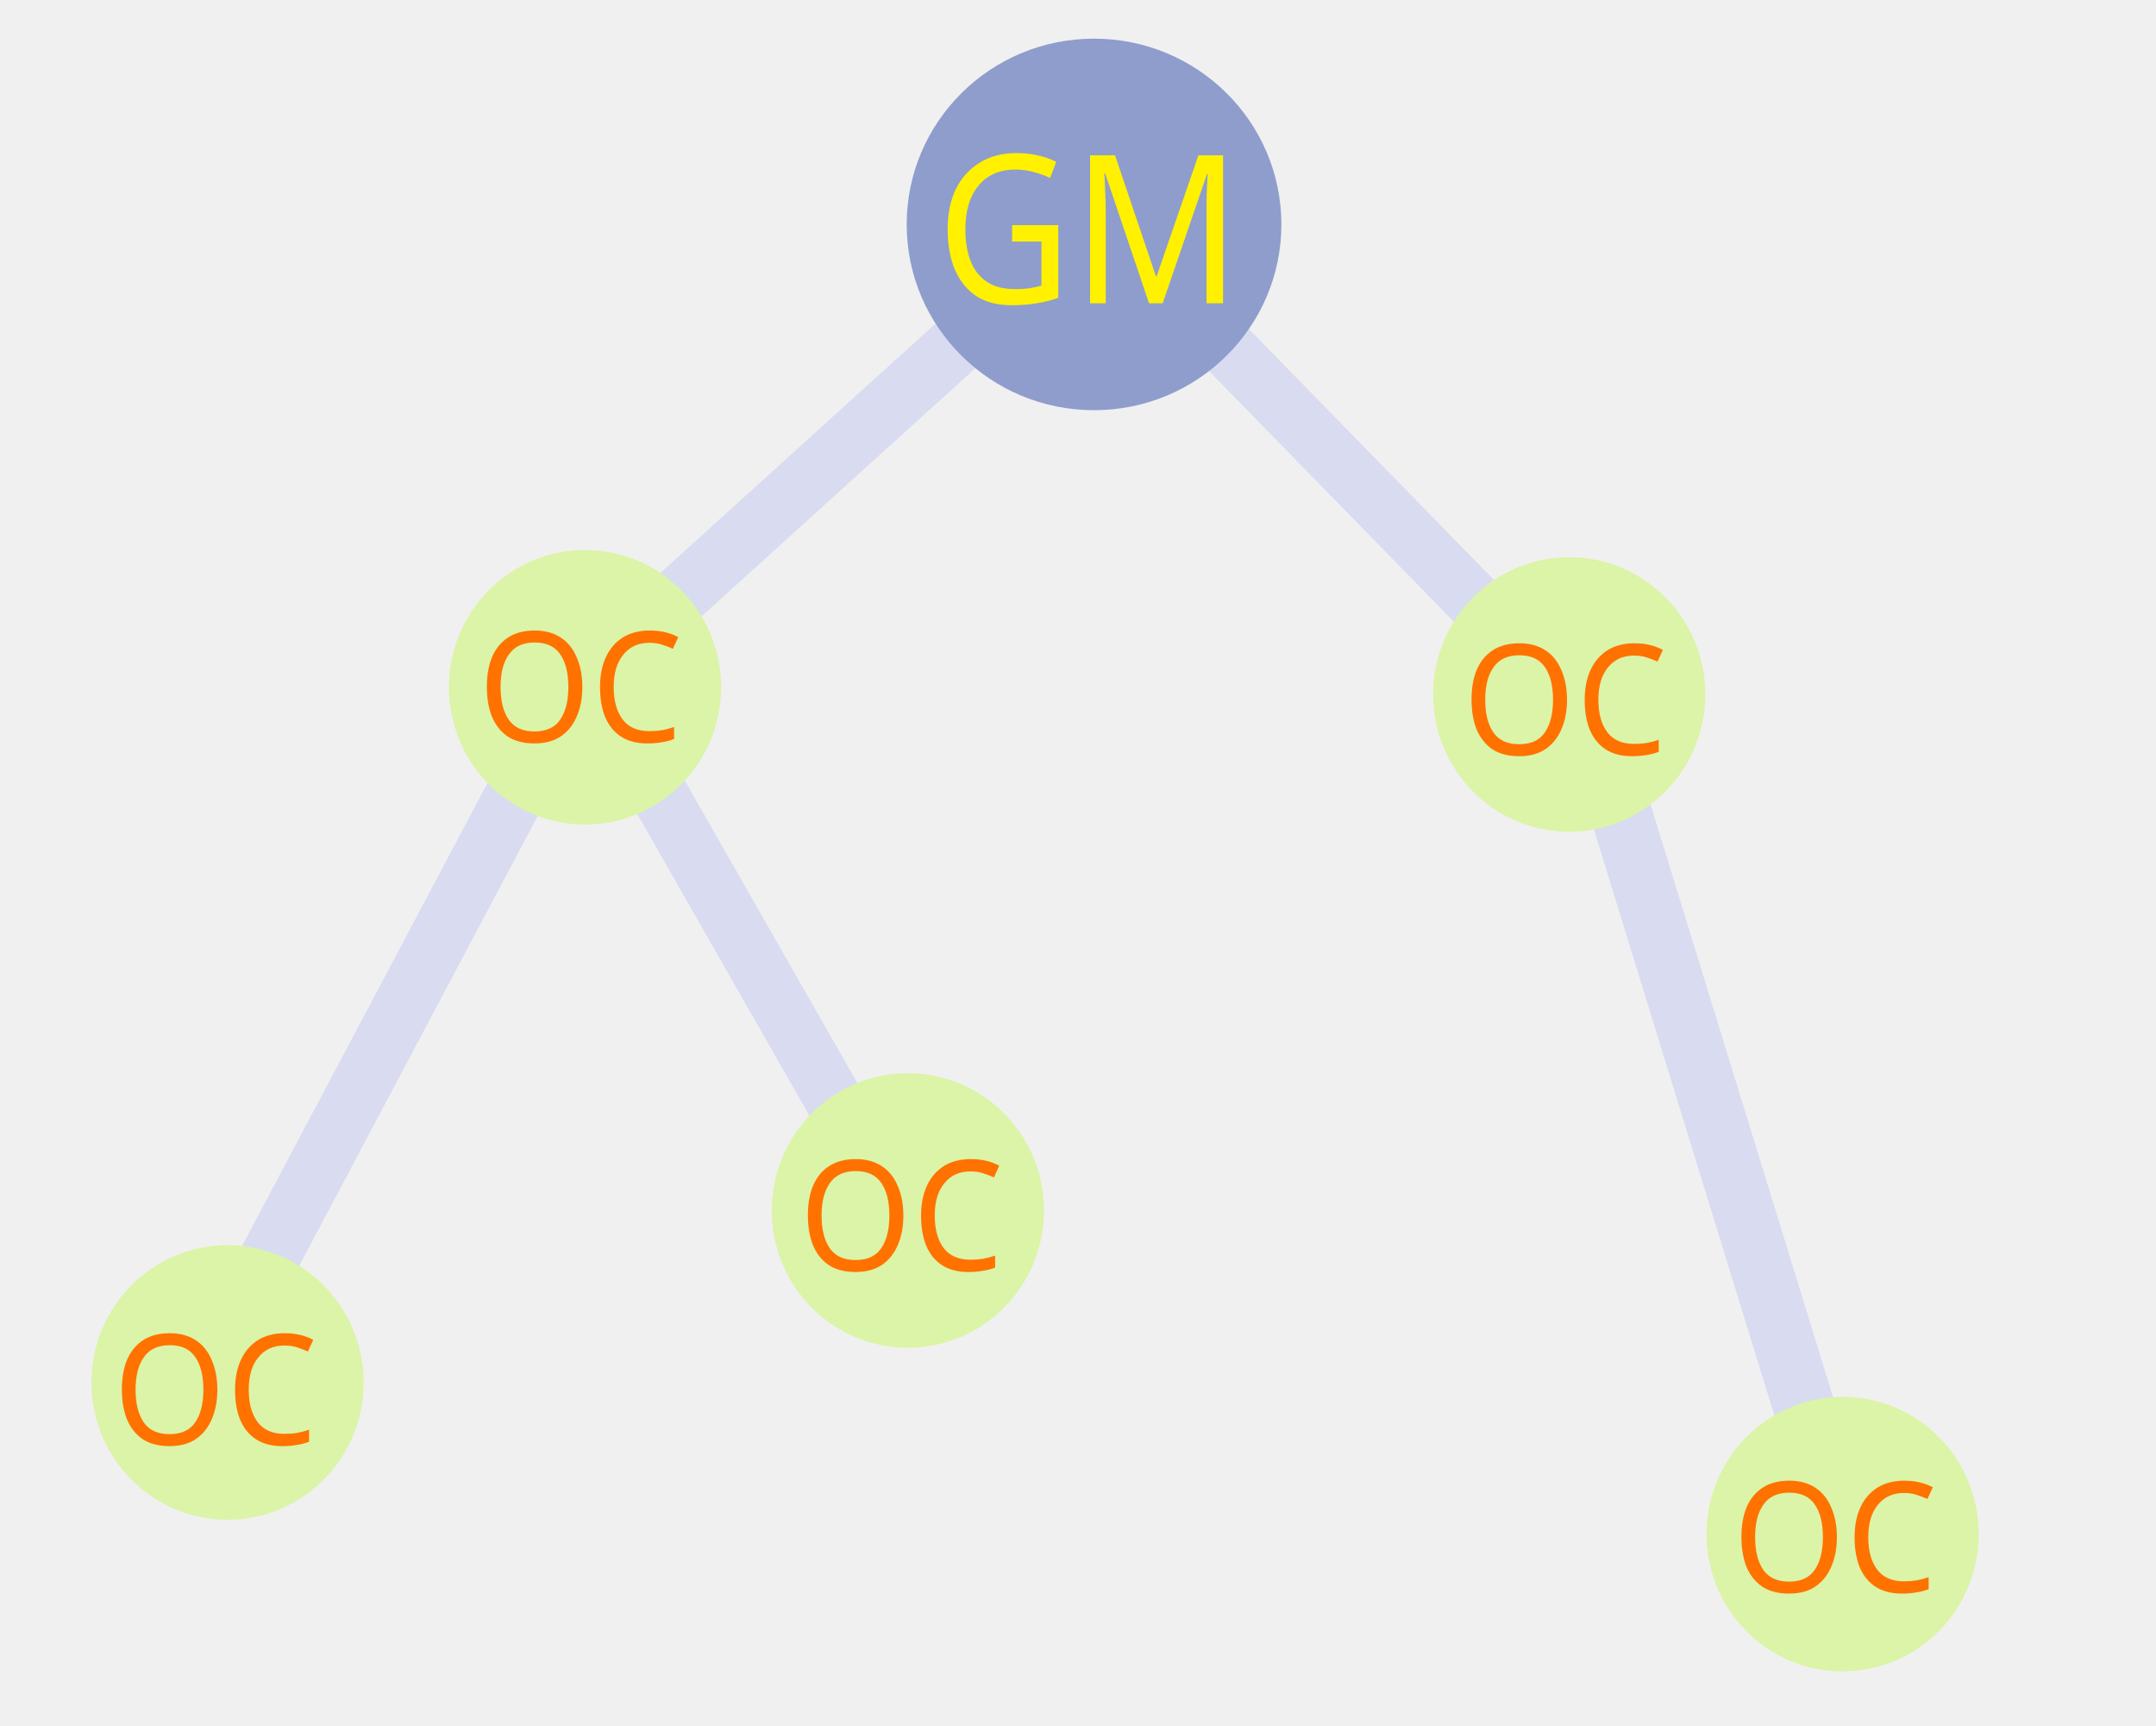
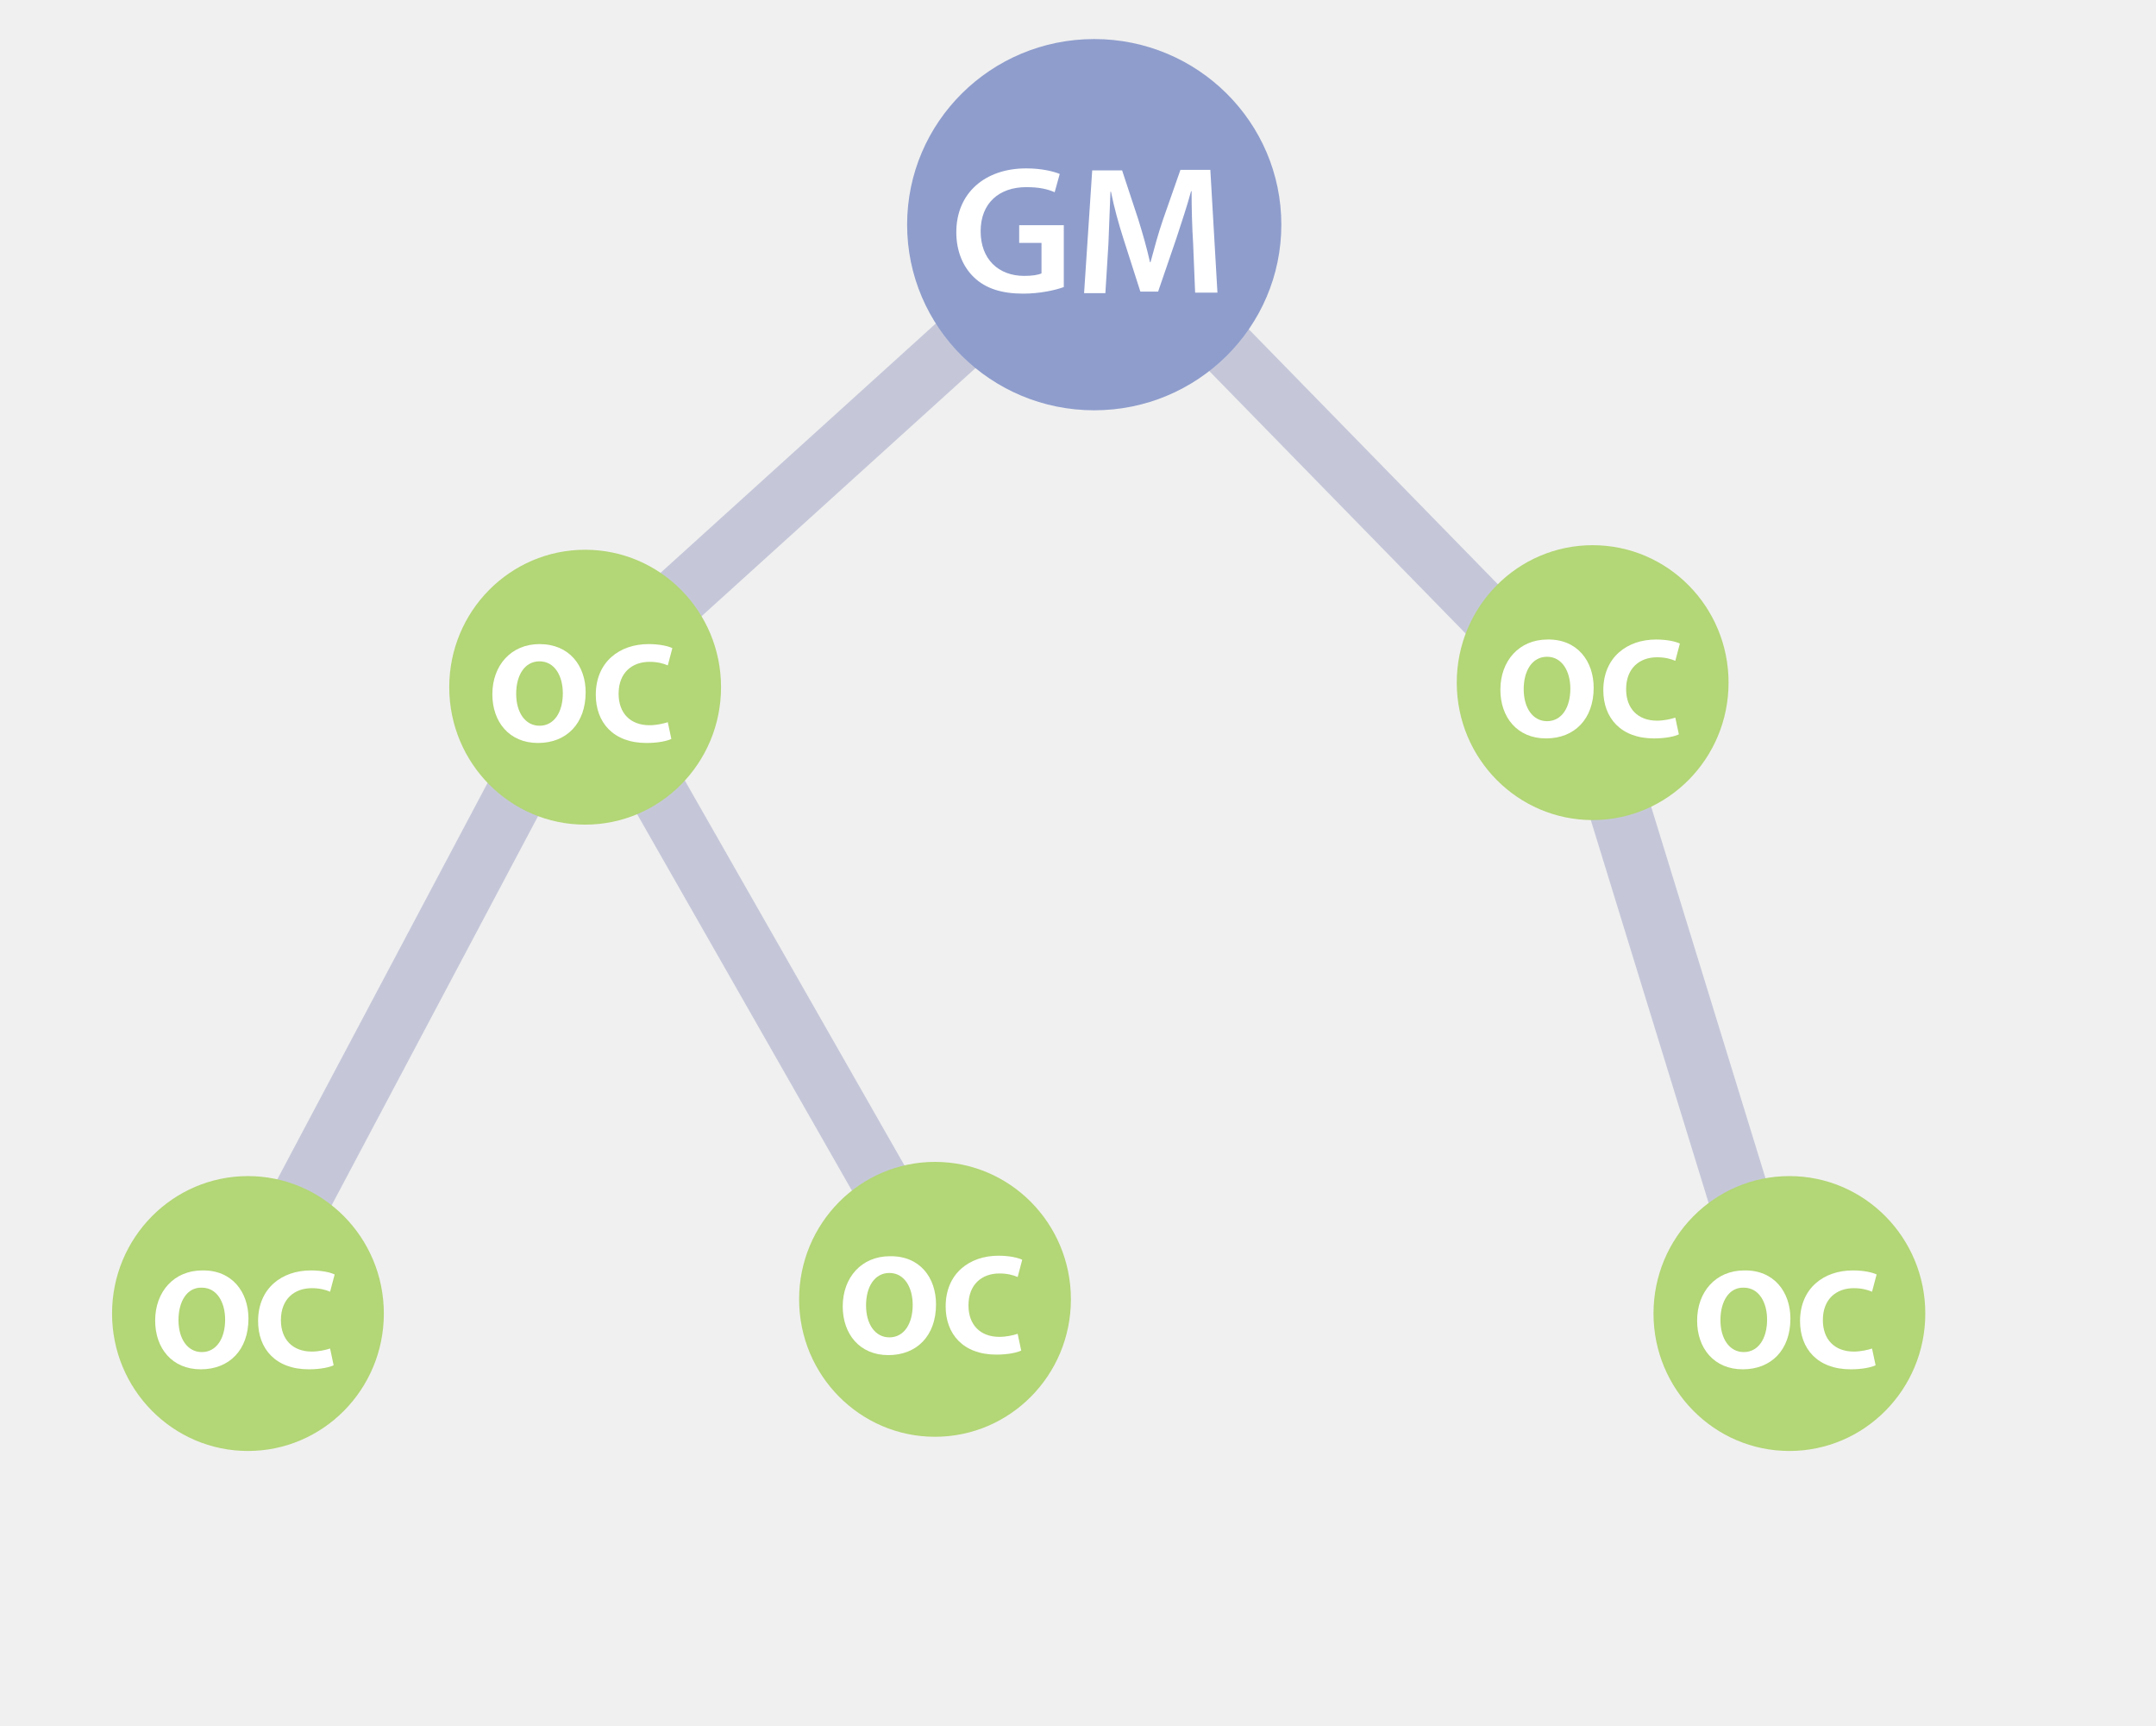
- <svg xmlns="http://www.w3.org/2000/svg" width="150mm" height="120mm" viewBox="25 50 110 50" version="1.1" id="svg5">
-   <defs id="defs2" />
+ <svg xmlns="http://www.w3.org/2000/svg" version="1.1" id="svg5" x="0px" y="0px" viewBox="0 0 425.2 340.2" style="enable-background:new 0 0 425.2 340.2;" xml:space="preserve">
+   <style type="text/css">
+ 	.st0{fill:#C5C7D9;}
+ 	.st1{fill:#8E9DCC;}
+ 	.st2{enable-background:new    ;}
+ 	.st3{fill:#FFFFFF;}
+ 	.st4{fill:#B3D676;}
+ 	.st5{fill:none;}
+ </style>
  <g id="layer1">
    <g id="g8552">
-       <rect style="fill:#d9dbf1;fill-opacity:1;stroke-width:0.402;stroke-miterlimit:4;stroke-dasharray:none" id="rect7941" width="3.053" height="38.264" x="77.351" y="31.473" ry="0.635" transform="matrix(0.8658076,0.5003771,-0.4685487,0.8834377,0,0)" />
-       <rect style="fill:#d9dbf1;fill-opacity:1;stroke-width:0.402;stroke-miterlimit:4;stroke-dasharray:none" id="rect7941-5" width="3.053" height="38.264" x="84.096" y="-39.618" ry="0.635" transform="matrix(0.6440017,0.765024,-0.7410895,0.6714062,0,0)" />
-       <rect style="fill:#d9dbf1;fill-opacity:1;stroke-width:0.375;stroke-miterlimit:4;stroke-dasharray:none" id="rect7941-9" width="2.986" height="34.012" x="14.16" y="84.016" ry="0.565" transform="matrix(0.933552,-0.3584419,0.4957279,0.8684779,0,0)" />
-       <rect style="fill:#d9dbf1;fill-opacity:1;stroke-width:0.375;stroke-miterlimit:4;stroke-dasharray:none" id="rect7941-9-5" width="2.986" height="34.012" x="27.437" y="84.11" ry="0.565" transform="matrix(0.8129316,-0.5823592,0.6987883,0.7153285,0,0)" />
-       <rect style="fill:#d9dbf1;fill-opacity:1;stroke-width:0.404;stroke-miterlimit:4;stroke-dasharray:none" id="rect7941-9-3" width="3.165" height="37.306" x="80.766" y="85.488" ry="0.619" transform="matrix(0.9865891,-0.1632234,0.2943481,0.9556983,0,0)" />
+       <path id="rect7941" class="st0" d="M107.4,138.5l6,3.4c1.2,0.7,1.6,2.2,1,3.4l-67,126.3c-0.6,1.2-2.1,1.6-3.3,0.9l-6-3.4    c-1.2-0.7-1.6-2.2-1-3.4l67-126.3C104.7,138.2,106.2,137.8,107.4,138.5z" />
+       <path id="rect7941-5" class="st0" d="M227.8,27.9l4.4,5.3c0.9,1,0.8,2.6-0.2,3.5l-106,96c-1,0.9-2.5,0.8-3.4-0.2l-4.4-5.3    c-0.9-1-0.8-2.6,0.2-3.5l106-96C225.4,26.8,226.9,26.9,227.8,27.9z" />
+       <path id="rect7941-9" class="st0" d="M117.5,141.8l6.7-2.6c1.1-0.4,2.5,0.1,3.1,1.1l63,110.4c0.6,1,0.2,2.2-1,2.7l-6.7,2.6    c-1.1,0.4-2.5-0.1-3.1-1.1l-63-110.4C115.9,143.4,116.4,142.2,117.5,141.8z" />
+       <path id="rect7941-9-5" class="st0" d="M218.5,49.7l5.8-4.2c1-0.7,2.5-0.6,3.3,0.3l88.8,90.9c0.8,0.9,0.7,2.1-0.2,2.8l-5.8,4.2    c-1,0.7-2.5,0.6-3.3-0.3l-88.8-90.9C217.5,51.7,217.6,50.4,218.5,49.7z" />
+       <path id="rect7941-9-3" class="st0" d="M311,144.6l7.3-1.2c1.3-0.2,2.7,0.6,3.1,1.9l41,133.2c0.4,1.3-0.4,2.5-1.7,2.7l-7.3,1.2    c-1.3,0.2-2.7-0.6-3.1-1.9l-41-133.2C309,146,309.7,144.8,311,144.6z" />
    </g>
-     <ellipse style="fill:#dbf4a7;fill-opacity:1;stroke-width:0.226;stroke-miterlimit:4;stroke-dasharray:none" id="path5126" cx="54.849" cy="66.058" rx="6.943" ry="7.001" />
-     <ellipse style="fill:#dbf4a7;fill-opacity:1;stroke-width:0.226;stroke-miterlimit:4;stroke-dasharray:none" id="path5126-0" cx="105.061" cy="66.424" rx="6.943" ry="7.001" />
-     <ellipse style="fill:#dbf4a7;fill-opacity:1;stroke-width:0.226;stroke-miterlimit:4;stroke-dasharray:none" id="path5126-0-8" cx="36.609" cy="101.521" rx="6.943" ry="7.001" />
-     <ellipse style="fill:#dbf4a7;fill-opacity:1;stroke-width:0.226;stroke-miterlimit:4;stroke-dasharray:none" id="path5126-0-0" cx="71.321" cy="92.748" rx="6.943" ry="7.001" />
-     <ellipse style="fill:#dbf4a7;fill-opacity:1;stroke-width:0.226;stroke-miterlimit:4;stroke-dasharray:none" id="path5126-0-7" cx="119.011" cy="109.256" rx="6.943" ry="7.001" />
-     <ellipse style="fill:#8e9dcc;fill-opacity:1;stroke-width:0.308;stroke-miterlimit:4;stroke-dasharray:none" id="path5126-3" cx="80.818" cy="42.448" rx="9.558" ry="9.476" />
-     <text xml:space="preserve" style="font-style:normal;font-weight:normal;font-size:10.035px;line-height:1.25;font-family:sans-serif;fill:#fff100;fill-opacity:1;stroke:none;stroke-width:0.251;stroke-miterlimit:4;stroke-dasharray:none" x="76.75" y="44.063" id="text15187" transform="scale(0.9481639,1.05467)">
-       <tspan id="tspan15185" style="fill:#fff100;fill-opacity:1;stroke-width:0.251;stroke-miterlimit:4;stroke-dasharray:none" x="76.75" y="44.063">GM</tspan>
-     </text>
-     <text xml:space="preserve" style="font-style:normal;font-weight:normal;font-size:7.611px;line-height:1.25;font-family:sans-serif;fill:#ff7200;fill-opacity:1;stroke:none;stroke-width:0.19;stroke-miterlimit:4;stroke-dasharray:none" x="50.856" y="66.852" id="text15187-8" transform="scale(0.9710825,1.029779)">
-       <tspan id="tspan15185-7" style="fill:#ff7200;fill-opacity:1;stroke-width:0.19;stroke-miterlimit:4;stroke-dasharray:none" x="50.856" y="66.852">OC</tspan>
-     </text>
-     <text xml:space="preserve" style="font-style:normal;font-weight:normal;font-size:7.611px;line-height:1.25;font-family:sans-serif;fill:#ff7200;fill-opacity:1;stroke:none;stroke-width:0.19;stroke-miterlimit:4;stroke-dasharray:none" x="31.679" y="101.66" id="text15187-8-8" transform="scale(0.9710825,1.029779)">
-       <tspan id="tspan15185-7-9" style="fill:#ff7200;fill-opacity:1;stroke-width:0.19;stroke-miterlimit:4;stroke-dasharray:none" x="31.679" y="101.66">OC</tspan>
-     </text>
-     <text xml:space="preserve" style="font-style:normal;font-weight:normal;font-size:7.611px;line-height:1.25;font-family:sans-serif;fill:#ff7200;fill-opacity:1;stroke:none;stroke-width:0.19;stroke-miterlimit:4;stroke-dasharray:none" x="67.721" y="93.037" id="text15187-8-8-2" transform="scale(0.9710825,1.029779)">
-       <tspan id="tspan15185-7-9-1" style="fill:#ff7200;fill-opacity:1;stroke-width:0.19;stroke-miterlimit:4;stroke-dasharray:none" x="67.721" y="93.037">OC</tspan>
-     </text>
-     <text xml:space="preserve" style="font-style:normal;font-weight:normal;font-size:7.611px;line-height:1.25;font-family:sans-serif;fill:#ff7200;fill-opacity:1;stroke:none;stroke-width:0.19;stroke-miterlimit:4;stroke-dasharray:none" x="102.589" y="67.485" id="text15187-8-8-2-5" transform="scale(0.9710825,1.029779)">
-       <tspan id="tspan15185-7-9-1-8" style="fill:#ff7200;fill-opacity:1;stroke-width:0.19;stroke-miterlimit:4;stroke-dasharray:none" x="102.589" y="67.485">OC</tspan>
-     </text>
-     <text xml:space="preserve" style="font-style:normal;font-weight:normal;font-size:7.611px;line-height:1.25;font-family:sans-serif;fill:#ff7200;fill-opacity:1;stroke:none;stroke-width:0.19;stroke-miterlimit:4;stroke-dasharray:none" x="116.769" y="108.965" id="text15187-8-8-2-5-0" transform="scale(0.9710825,1.029779)">
-       <tspan id="tspan15185-7-9-1-8-1" style="fill:#ff7200;fill-opacity:1;stroke-width:0.19;stroke-miterlimit:4;stroke-dasharray:none" x="116.769" y="108.965">OC</tspan>
-     </text>
+     <ellipse id="path5126-3" class="st1" cx="215.8" cy="44.3" rx="36.9" ry="36.6" />
+     <g>
+       <g class="st2">
+         <path class="st3" d="M209.8,56.6c-1.6,0.6-4.7,1.3-8,1.3c-4.2,0-7.4-1-9.7-3.2c-2.2-2.1-3.5-5.2-3.5-8.9     c0-7.7,5.6-12.6,13.8-12.6c3,0,5.4,0.6,6.6,1.1l-1,3.6c-1.4-0.6-3-1-5.6-1c-5.3,0-9,3.1-9,8.7c0,5.5,3.5,8.8,8.6,8.8     c1.6,0,2.8-0.2,3.4-0.5v-6H201v-3.5h8.8V56.6z" />
+         <path class="st3" d="M235.3,47.9c-0.2-3.1-0.3-6.9-0.3-10.2h-0.1c-0.8,3-1.9,6.2-2.9,9.3l-3.6,10.5h-3.5l-3.3-10.3     c-1-3.1-1.9-6.4-2.5-9.4H219c-0.1,3.2-0.3,7-0.4,10.3l-0.6,9.7h-4.2l1.6-24.2h5.9l3.2,9.7c0.9,2.9,1.7,5.7,2.3,8.4h0.1     c0.7-2.6,1.5-5.6,2.5-8.5l3.4-9.7h5.9l1.4,24.2h-4.4L235.3,47.9z" />
+       </g>
+     </g>
+     <g>
+       <ellipse id="path5126" class="st4" cx="115.4" cy="135.5" rx="26.8" ry="27.1" />
+       <g>
+         <g class="st2">
+           <path class="st3" d="M115.5,136.5c0,6.2-3.8,10-9.4,10c-5.7,0-9-4.2-9-9.6c0-5.7,3.7-9.9,9.3-9.9      C112.3,127,115.5,131.3,115.5,136.5z M101.8,136.8c0,3.7,1.8,6.3,4.6,6.3c2.9,0,4.6-2.7,4.6-6.4c0-3.4-1.6-6.3-4.6-6.3      C103.5,130.4,101.8,133.1,101.8,136.8z" />
+           <path class="st3" d="M132.4,145.7c-0.8,0.4-2.6,0.8-4.9,0.8c-6.6,0-10-4.1-10-9.5c0-6.5,4.7-10,10.4-10c2.2,0,3.9,0.4,4.7,0.8      l-0.9,3.4c-0.9-0.4-2.1-0.7-3.6-0.7c-3.4,0-6.1,2.1-6.1,6.3c0,3.8,2.3,6.2,6.1,6.2c1.3,0,2.7-0.3,3.6-0.6L132.4,145.7z" />
+         </g>
+       </g>
+     </g>
+     <g>
+       <ellipse id="path5126_00000066509655921787553320000013039680409220045987_" class="st4" cx="314.1" cy="134.6" rx="26.8" ry="27.1" />
+       <g>
+         <g class="st2">
+           <path class="st3" d="M314.3,135.6c0,6.2-3.8,10-9.4,10c-5.7,0-9-4.2-9-9.6c0-5.7,3.7-9.9,9.3-9.9      C311.1,126,314.3,130.4,314.3,135.6z M300.5,135.9c0,3.7,1.8,6.3,4.6,6.3c2.9,0,4.6-2.7,4.6-6.4c0-3.4-1.6-6.3-4.6-6.3      C302.2,129.5,300.5,132.2,300.5,135.9z" />
+           <path class="st3" d="M331.1,144.8c-0.8,0.4-2.6,0.8-4.9,0.8c-6.6,0-10-4.1-10-9.5c0-6.5,4.7-10,10.4-10c2.2,0,3.9,0.4,4.7,0.8      l-0.9,3.4c-0.9-0.4-2.1-0.7-3.6-0.7c-3.4,0-6.1,2.1-6.1,6.3c0,3.8,2.3,6.2,6.1,6.2c1.3,0,2.7-0.3,3.6-0.6L331.1,144.8z" />
+         </g>
+       </g>
+     </g>
+     <g>
+       <ellipse id="path5126_00000107564320168746354740000018169232200372799412_" class="st4" cx="184.4" cy="256.2" rx="26.8" ry="27.1" />
+       <g>
+         <g class="st2">
+           <path class="st3" d="M184.6,257.2c0,6.2-3.8,10-9.4,10c-5.7,0-9-4.2-9-9.6c0-5.7,3.7-9.9,9.3-9.9      C181.4,247.6,184.6,251.9,184.6,257.2z M170.8,257.4c0,3.7,1.8,6.3,4.6,6.3c2.9,0,4.6-2.7,4.6-6.4c0-3.4-1.6-6.3-4.6-6.3      C172.5,251,170.8,253.7,170.8,257.4z" />
+           <path class="st3" d="M201.4,266.3c-0.8,0.4-2.6,0.8-4.9,0.8c-6.6,0-10-4.1-10-9.5c0-6.5,4.7-10,10.4-10c2.2,0,3.9,0.4,4.7,0.8      l-0.9,3.4c-0.9-0.4-2.1-0.7-3.6-0.7c-3.4,0-6.1,2.1-6.1,6.3c0,3.8,2.3,6.2,6.1,6.2c1.3,0,2.7-0.3,3.6-0.6L201.4,266.3z" />
+         </g>
+       </g>
+     </g>
+     <g>
+       <ellipse id="path5126_00000110455506486119520740000004364748775653451170_" class="st4" cx="48.9" cy="259" rx="26.8" ry="27.1" />
+       <g>
+         <g class="st2">
+           <path class="st3" d="M49,260c0,6.2-3.8,10-9.4,10c-5.7,0-9-4.2-9-9.6c0-5.7,3.7-9.9,9.3-9.9C45.8,250.4,49,254.8,49,260z       M35.2,260.3c0,3.7,1.8,6.3,4.6,6.3c2.9,0,4.6-2.7,4.6-6.4c0-3.4-1.6-6.3-4.6-6.3C36.9,253.8,35.2,256.6,35.2,260.3z" />
+           <path class="st3" d="M65.8,269.2c-0.8,0.4-2.6,0.8-4.9,0.8c-6.6,0-10-4.1-10-9.5c0-6.5,4.7-10,10.4-10c2.2,0,3.9,0.4,4.7,0.8      l-0.9,3.4c-0.9-0.4-2.1-0.7-3.6-0.7c-3.4,0-6.1,2.1-6.1,6.3c0,3.8,2.3,6.2,6.1,6.2c1.3,0,2.7-0.3,3.6-0.6L65.8,269.2z" />
+         </g>
+       </g>
+     </g>
+     <g>
+       <ellipse id="path5126_00000083807424298881489990000015607824287683223946_" class="st4" cx="352.9" cy="259" rx="26.8" ry="27.1" />
+       <g>
+         <g class="st2">
+           <path class="st3" d="M353.1,260c0,6.2-3.8,10-9.4,10c-5.7,0-9-4.2-9-9.6c0-5.7,3.7-9.9,9.3-9.9      C349.9,250.4,353.1,254.8,353.1,260z M339.3,260.3c0,3.7,1.8,6.3,4.6,6.3c2.9,0,4.6-2.7,4.6-6.4c0-3.4-1.6-6.3-4.6-6.3      C341,253.8,339.3,256.6,339.3,260.3z" />
+           <path class="st3" d="M369.9,269.2c-0.8,0.4-2.6,0.8-4.9,0.8c-6.6,0-10-4.1-10-9.5c0-6.5,4.7-10,10.4-10c2.2,0,3.9,0.4,4.7,0.8      l-0.9,3.4c-0.9-0.4-2.1-0.7-3.6-0.7c-3.4,0-6.1,2.1-6.1,6.3c0,3.8,2.3,6.2,6.1,6.2c1.3,0,2.7-0.3,3.6-0.6L369.9,269.2z" />
+         </g>
+       </g>
+     </g>
  </g>
+   <rect x="222" y="24.9" class="st5" width="58.9" height="6" />
</svg>
